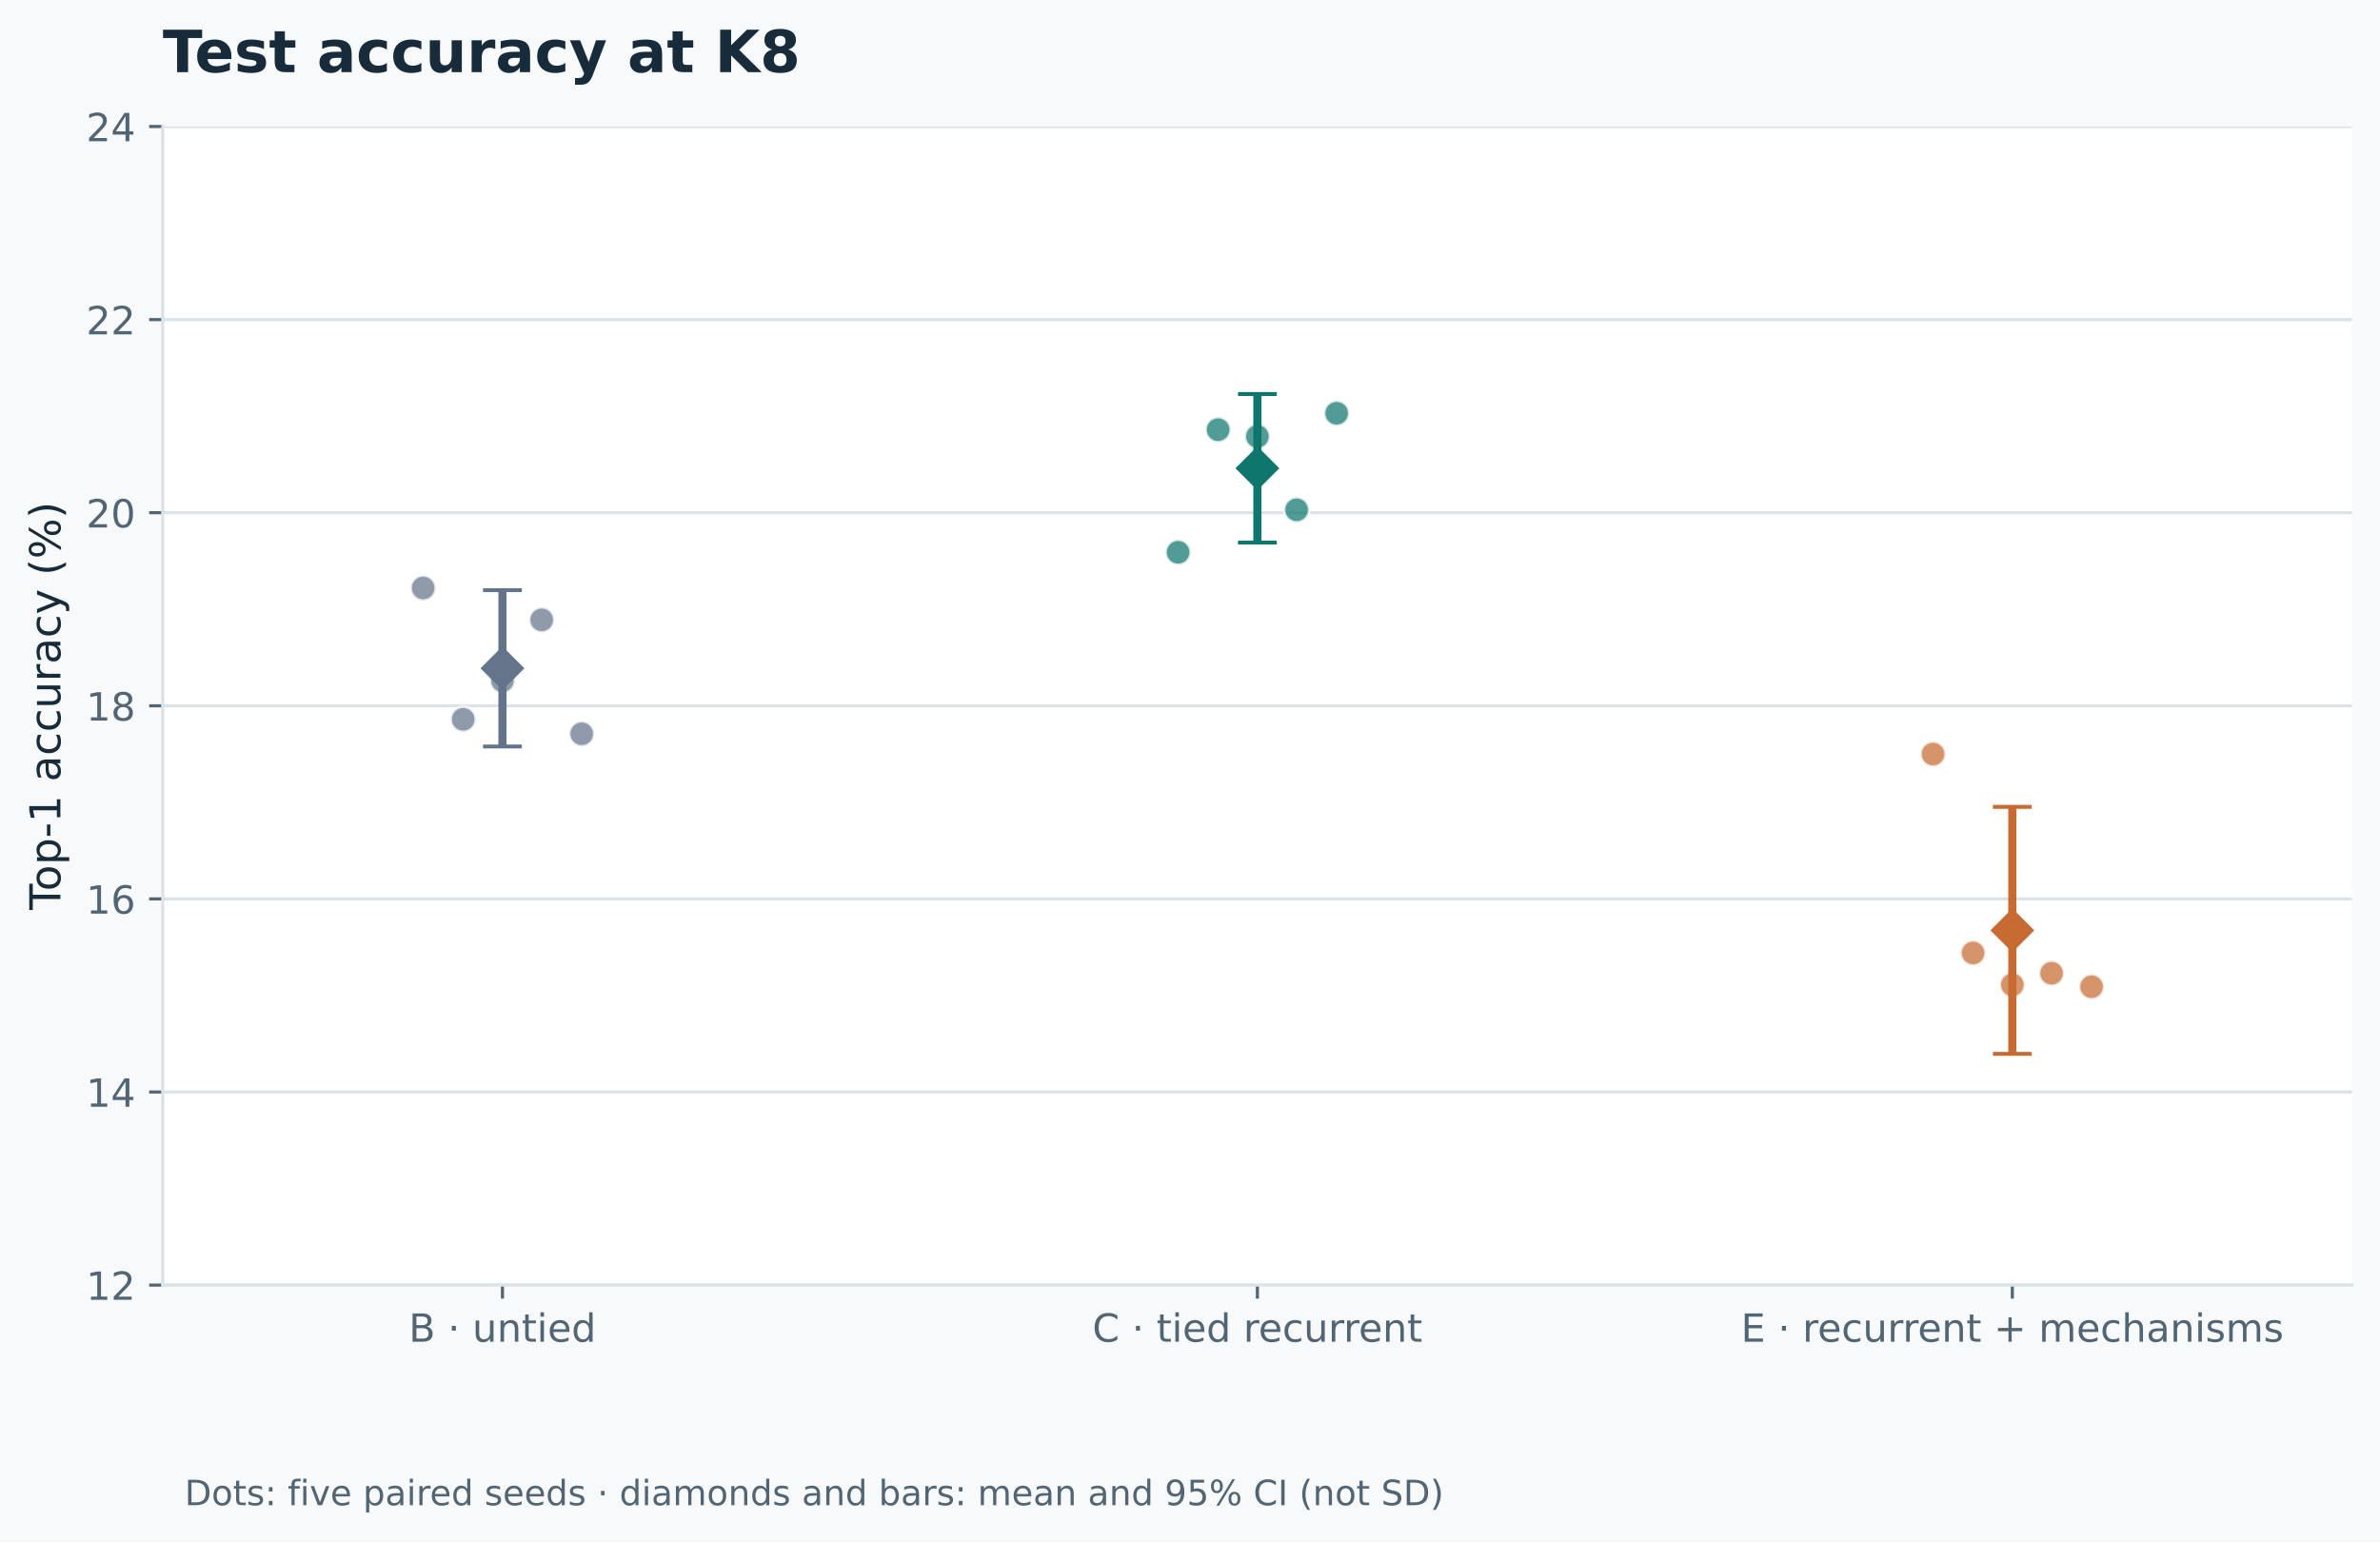
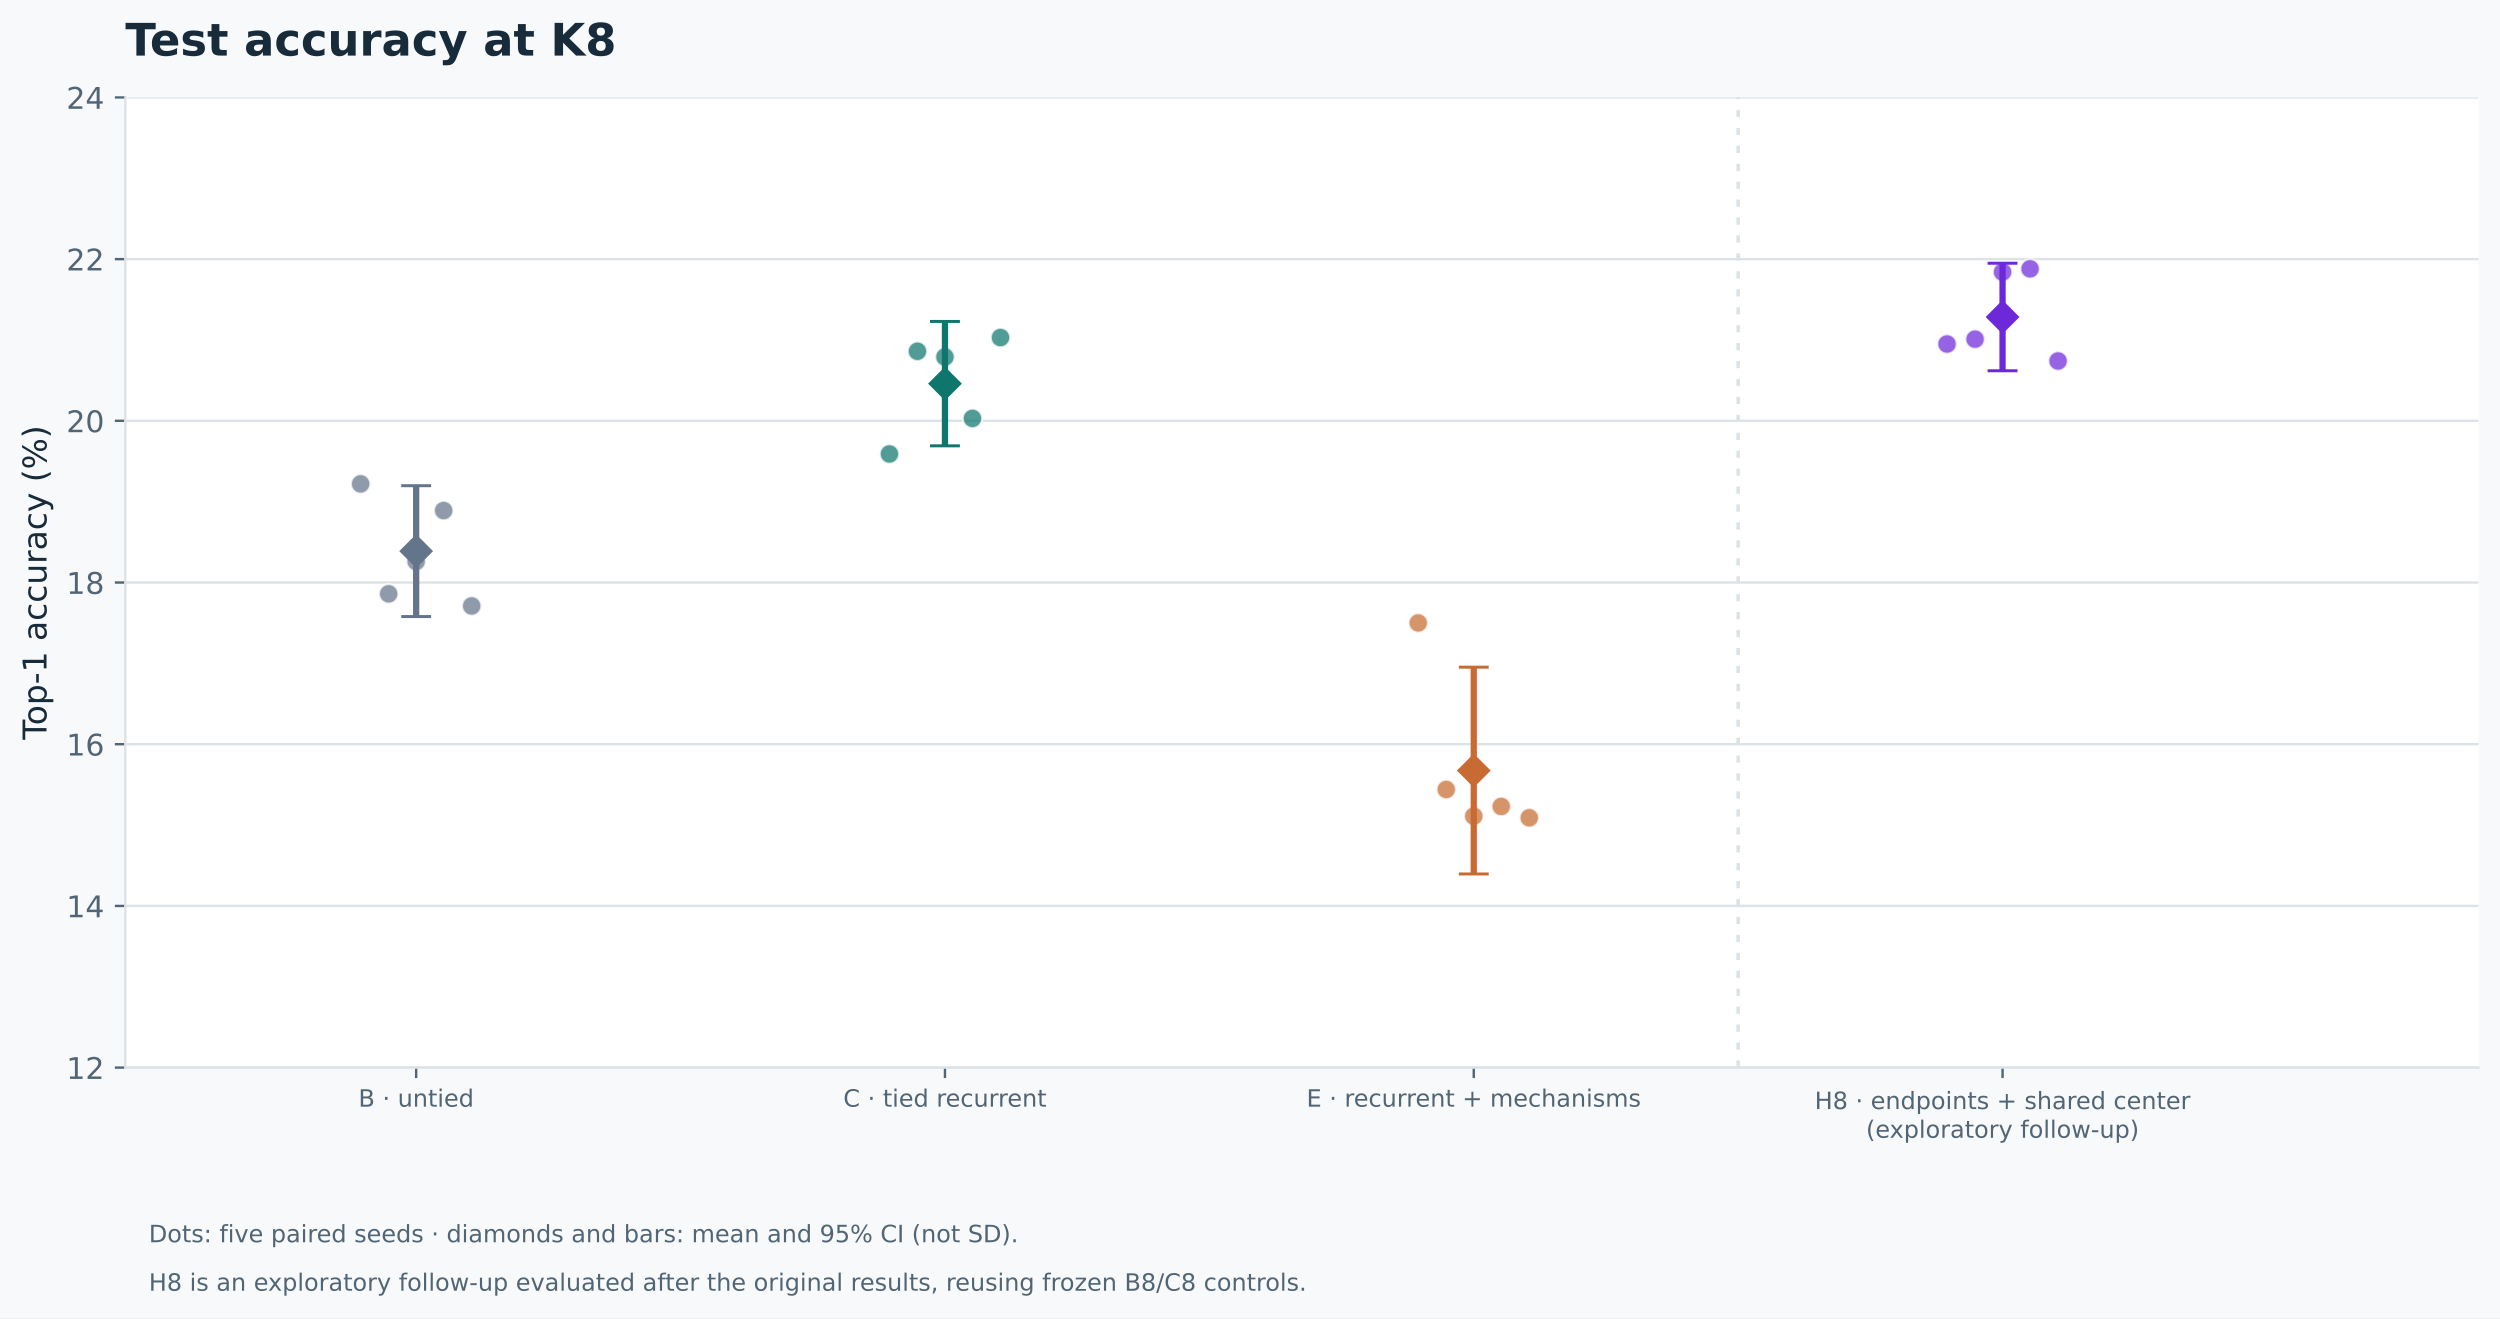
- <svg xmlns="http://www.w3.org/2000/svg" xmlns:xlink="http://www.w3.org/1999/xlink" width="613.2pt" height="397.236pt" viewBox="0 0 613.2 397.236" version="1.1">
+ <svg xmlns="http://www.w3.org/2000/svg" xmlns:xlink="http://www.w3.org/1999/xlink" width="836.4pt" height="440.953pt" viewBox="0 0 836.4 440.953" version="1.1">
  <defs>
    <style type="text/css">*{stroke-linejoin: round; stroke-linecap: butt}</style>
  </defs>
  <g id="figure_1">
    <g id="patch_1">
-       <path d="M 0 397.236 L 613.2 397.236 L 613.2 0 L 0 0 z " style="fill: #f7f9fa" />
+       <path d="M 0 440.953 L 836.4 440.953 L 836.4 0 L 0 0 z " style="fill: #f7f9fa" />
    </g>
    <g id="axes_1">
      <g id="patch_2">
-         <path d="M 41.925 331.149 L 606 331.149 L 606 32.596 L 41.925 32.596 z " style="fill: #ffffff" />
+         <path d="M 41.925 357.178 L 829.2 357.178 L 829.2 32.596 L 41.925 32.596 z " style="fill: #ffffff" />
      </g>
      <g id="matplotlib.axis_1">
        <g id="xtick_1">
          <g id="line2d_1">
            <defs>
              <path id="m5378a27be1" d="M 0 0 L 0 3.5 " style="stroke: #526575; stroke-width: 0.8" />
            </defs>
            <g>
-               <use xlink:href="#m5378a27be1" x="129.454" y="331.149" style="fill: #526575; stroke: #526575; stroke-width: 0.8" />
+               <use xlink:href="#m5378a27be1" x="139.229" y="357.178" style="fill: #526575; stroke: #526575; stroke-width: 0.8" />
            </g>
          </g>
          <g id="text_1">
-             <text style="font-size: 10px; font-family: 'DejaVu Sans', 'Helvetica Neue', Helvetica, Arial, sans-serif; text-anchor: middle; fill: #526575" x="129.454" y="345.748" transform="rotate(-0 129.4538 345.7475)">B · untied</text>
+             <text style="font-size: 8px; font-family: 'DejaVu Sans', 'Helvetica Neue', Helvetica, Arial, sans-serif; text-anchor: middle; fill: #526575" x="139.229" y="370.256" transform="rotate(-0 139.2286 370.2564)">B · untied</text>
          </g>
        </g>
        <g id="xtick_2">
          <g id="line2d_2">
            <g>
-               <use xlink:href="#m5378a27be1" x="323.962" y="331.149" style="fill: #526575; stroke: #526575; stroke-width: 0.8" />
+               <use xlink:href="#m5378a27be1" x="316.144" y="357.178" style="fill: #526575; stroke: #526575; stroke-width: 0.8" />
            </g>
          </g>
          <g id="text_2">
-             <text style="font-size: 10px; font-family: 'DejaVu Sans', 'Helvetica Neue', Helvetica, Arial, sans-serif; text-anchor: middle; fill: #526575" x="323.962" y="345.748" transform="rotate(-0 323.9623 345.7475)">C · tied recurrent</text>
+             <text style="font-size: 8px; font-family: 'DejaVu Sans', 'Helvetica Neue', Helvetica, Arial, sans-serif; text-anchor: middle; fill: #526575" x="316.144" y="370.256" transform="rotate(-0 316.1442 370.2564)">C · tied recurrent</text>
          </g>
        </g>
        <g id="xtick_3">
          <g id="line2d_3">
            <g>
-               <use xlink:href="#m5378a27be1" x="518.471" y="331.149" style="fill: #526575; stroke: #526575; stroke-width: 0.8" />
+               <use xlink:href="#m5378a27be1" x="493.06" y="357.178" style="fill: #526575; stroke: #526575; stroke-width: 0.8" />
            </g>
          </g>
          <g id="text_3">
-             <text style="font-size: 10px; font-family: 'DejaVu Sans', 'Helvetica Neue', Helvetica, Arial, sans-serif; text-anchor: middle; fill: #526575" x="518.471" y="345.748" transform="rotate(-0 518.4707 345.7475)">E · recurrent + mechanisms</text>
+             <text style="font-size: 8px; font-family: 'DejaVu Sans', 'Helvetica Neue', Helvetica, Arial, sans-serif; text-anchor: middle; fill: #526575" x="493.06" y="370.256" transform="rotate(-0 493.0598 370.2564)">E · recurrent + mechanisms</text>
+           </g>
+         </g>
+         <g id="xtick_4">
+           <g id="line2d_4">
+             <g>
+               <use xlink:href="#m5378a27be1" x="669.975" y="357.178" style="fill: #526575; stroke: #526575; stroke-width: 0.8" />
+             </g>
+           </g>
+           <g id="text_4">
+             <text style="font-size: 8px; font-family: 'DejaVu Sans', 'Helvetica Neue', Helvetica, Arial, sans-serif; fill: #526575" transform="translate(607.1261 371.0572)">H8 · endpoints + shared center</text>
+             <text style="font-size: 8px; font-family: 'DejaVu Sans', 'Helvetica Neue', Helvetica, Arial, sans-serif; fill: #526575" transform="translate(624.2886 380.6594)">(exploratory follow-up)</text>
          </g>
        </g>
      </g>
      <g id="matplotlib.axis_2">
        <g id="ytick_1">
-           <g id="line2d_4">
-             <path d="M 41.925 331.149 L 606 331.149 " clip-path="url(#p8d725dcd72)" style="fill: none; stroke: #dbe3e8; stroke-width: 0.8; stroke-linecap: square" />
-           </g>
          <g id="line2d_5">
+             <path d="M 41.925 357.178 L 829.2 357.178 " clip-path="url(#pe951caad75)" style="fill: none; stroke: #dbe3e8; stroke-width: 0.8; stroke-linecap: square" />
+           </g>
+           <g id="line2d_6">
            <defs>
              <path id="mc5bdef9408" d="M 0 0 L -3.5 0 " style="stroke: #526575; stroke-width: 0.8" />
            </defs>
            <g>
-               <use xlink:href="#mc5bdef9408" x="41.925" y="331.149" style="fill: #526575; stroke: #526575; stroke-width: 0.8" />
-             </g>
-           </g>
-           <g id="text_4">
-             <text style="font-size: 10px; font-family: 'DejaVu Sans', 'Helvetica Neue', Helvetica, Arial, sans-serif; text-anchor: end; fill: #526575" x="34.925" y="334.948" transform="rotate(-0 34.925 334.9479)">12</text>
+               <use xlink:href="#mc5bdef9408" x="41.925" y="357.178" style="fill: #526575; stroke: #526575; stroke-width: 0.8" />
+             </g>
+           </g>
+           <g id="text_5">
+             <text style="font-size: 10px; font-family: 'DejaVu Sans', 'Helvetica Neue', Helvetica, Arial, sans-serif; text-anchor: end; fill: #526575" x="34.925" y="360.976" transform="rotate(-0 34.925 360.9765)">12</text>
          </g>
        </g>
        <g id="ytick_2">
-           <g id="line2d_6">
-             <path d="M 41.925 281.39 L 606 281.39 " clip-path="url(#p8d725dcd72)" style="fill: none; stroke: #dbe3e8; stroke-width: 0.8; stroke-linecap: square" />
-           </g>
          <g id="line2d_7">
-             <g>
-               <use xlink:href="#mc5bdef9408" x="41.925" y="281.39" style="fill: #526575; stroke: #526575; stroke-width: 0.8" />
-             </g>
-           </g>
-           <g id="text_5">
-             <text style="font-size: 10px; font-family: 'DejaVu Sans', 'Helvetica Neue', Helvetica, Arial, sans-serif; text-anchor: end; fill: #526575" x="34.925" y="285.189" transform="rotate(-0 34.925 285.1892)">14</text>
+             <path d="M 41.925 303.081 L 829.2 303.081 " clip-path="url(#pe951caad75)" style="fill: none; stroke: #dbe3e8; stroke-width: 0.8; stroke-linecap: square" />
+           </g>
+           <g id="line2d_8">
+             <g>
+               <use xlink:href="#mc5bdef9408" x="41.925" y="303.081" style="fill: #526575; stroke: #526575; stroke-width: 0.8" />
+             </g>
+           </g>
+           <g id="text_6">
+             <text style="font-size: 10px; font-family: 'DejaVu Sans', 'Helvetica Neue', Helvetica, Arial, sans-serif; text-anchor: end; fill: #526575" x="34.925" y="306.88" transform="rotate(-0 34.925 306.8796)">14</text>
          </g>
        </g>
        <g id="ytick_3">
-           <g id="line2d_8">
-             <path d="M 41.925 231.632 L 606 231.632 " clip-path="url(#p8d725dcd72)" style="fill: none; stroke: #dbe3e8; stroke-width: 0.8; stroke-linecap: square" />
-           </g>
          <g id="line2d_9">
-             <g>
-               <use xlink:href="#mc5bdef9408" x="41.925" y="231.632" style="fill: #526575; stroke: #526575; stroke-width: 0.8" />
-             </g>
-           </g>
-           <g id="text_6">
-             <text style="font-size: 10px; font-family: 'DejaVu Sans', 'Helvetica Neue', Helvetica, Arial, sans-serif; text-anchor: end; fill: #526575" x="34.925" y="235.43" transform="rotate(-0 34.925 235.4304)">16</text>
+             <path d="M 41.925 248.984 L 829.2 248.984 " clip-path="url(#pe951caad75)" style="fill: none; stroke: #dbe3e8; stroke-width: 0.8; stroke-linecap: square" />
+           </g>
+           <g id="line2d_10">
+             <g>
+               <use xlink:href="#mc5bdef9408" x="41.925" y="248.984" style="fill: #526575; stroke: #526575; stroke-width: 0.8" />
+             </g>
+           </g>
+           <g id="text_7">
+             <text style="font-size: 10px; font-family: 'DejaVu Sans', 'Helvetica Neue', Helvetica, Arial, sans-serif; text-anchor: end; fill: #526575" x="34.925" y="252.783" transform="rotate(-0 34.925 252.7827)">16</text>
          </g>
        </g>
        <g id="ytick_4">
-           <g id="line2d_10">
-             <path d="M 41.925 181.873 L 606 181.873 " clip-path="url(#p8d725dcd72)" style="fill: none; stroke: #dbe3e8; stroke-width: 0.8; stroke-linecap: square" />
-           </g>
          <g id="line2d_11">
-             <g>
-               <use xlink:href="#mc5bdef9408" x="41.925" y="181.873" style="fill: #526575; stroke: #526575; stroke-width: 0.8" />
-             </g>
-           </g>
-           <g id="text_7">
-             <text style="font-size: 10px; font-family: 'DejaVu Sans', 'Helvetica Neue', Helvetica, Arial, sans-serif; text-anchor: end; fill: #526575" x="34.925" y="185.672" transform="rotate(-0 34.925 185.6716)">18</text>
+             <path d="M 41.925 194.887 L 829.2 194.887 " clip-path="url(#pe951caad75)" style="fill: none; stroke: #dbe3e8; stroke-width: 0.8; stroke-linecap: square" />
+           </g>
+           <g id="line2d_12">
+             <g>
+               <use xlink:href="#mc5bdef9408" x="41.925" y="194.887" style="fill: #526575; stroke: #526575; stroke-width: 0.8" />
+             </g>
+           </g>
+           <g id="text_8">
+             <text style="font-size: 10px; font-family: 'DejaVu Sans', 'Helvetica Neue', Helvetica, Arial, sans-serif; text-anchor: end; fill: #526575" x="34.925" y="198.686" transform="rotate(-0 34.925 198.6859)">18</text>
          </g>
        </g>
        <g id="ytick_5">
-           <g id="line2d_12">
-             <path d="M 41.925 132.114 L 606 132.114 " clip-path="url(#p8d725dcd72)" style="fill: none; stroke: #dbe3e8; stroke-width: 0.8; stroke-linecap: square" />
-           </g>
          <g id="line2d_13">
-             <g>
-               <use xlink:href="#mc5bdef9408" x="41.925" y="132.114" style="fill: #526575; stroke: #526575; stroke-width: 0.8" />
-             </g>
-           </g>
-           <g id="text_8">
-             <text style="font-size: 10px; font-family: 'DejaVu Sans', 'Helvetica Neue', Helvetica, Arial, sans-serif; text-anchor: end; fill: #526575" x="34.925" y="135.913" transform="rotate(-0 34.925 135.9129)">20</text>
+             <path d="M 41.925 140.79 L 829.2 140.79 " clip-path="url(#pe951caad75)" style="fill: none; stroke: #dbe3e8; stroke-width: 0.8; stroke-linecap: square" />
+           </g>
+           <g id="line2d_14">
+             <g>
+               <use xlink:href="#mc5bdef9408" x="41.925" y="140.79" style="fill: #526575; stroke: #526575; stroke-width: 0.8" />
+             </g>
+           </g>
+           <g id="text_9">
+             <text style="font-size: 10px; font-family: 'DejaVu Sans', 'Helvetica Neue', Helvetica, Arial, sans-serif; text-anchor: end; fill: #526575" x="34.925" y="144.589" transform="rotate(-0 34.925 144.589)">20</text>
          </g>
        </g>
        <g id="ytick_6">
-           <g id="line2d_14">
-             <path d="M 41.925 82.355 L 606 82.355 " clip-path="url(#p8d725dcd72)" style="fill: none; stroke: #dbe3e8; stroke-width: 0.8; stroke-linecap: square" />
-           </g>
          <g id="line2d_15">
-             <g>
-               <use xlink:href="#mc5bdef9408" x="41.925" y="82.355" style="fill: #526575; stroke: #526575; stroke-width: 0.8" />
-             </g>
-           </g>
-           <g id="text_9">
-             <text style="font-size: 10px; font-family: 'DejaVu Sans', 'Helvetica Neue', Helvetica, Arial, sans-serif; text-anchor: end; fill: #526575" x="34.925" y="86.154" transform="rotate(-0 34.925 86.15408)">22</text>
+             <path d="M 41.925 86.693 L 829.2 86.693 " clip-path="url(#pe951caad75)" style="fill: none; stroke: #dbe3e8; stroke-width: 0.8; stroke-linecap: square" />
+           </g>
+           <g id="line2d_16">
+             <g>
+               <use xlink:href="#mc5bdef9408" x="41.925" y="86.693" style="fill: #526575; stroke: #526575; stroke-width: 0.8" />
+             </g>
+           </g>
+           <g id="text_10">
+             <text style="font-size: 10px; font-family: 'DejaVu Sans', 'Helvetica Neue', Helvetica, Arial, sans-serif; text-anchor: end; fill: #526575" x="34.925" y="90.492" transform="rotate(-0 34.925 90.49217)">22</text>
          </g>
        </g>
        <g id="ytick_7">
-           <g id="line2d_16">
-             <path d="M 41.925 32.596 L 606 32.596 " clip-path="url(#p8d725dcd72)" style="fill: none; stroke: #dbe3e8; stroke-width: 0.8; stroke-linecap: square" />
-           </g>
          <g id="line2d_17">
+             <path d="M 41.925 32.596 L 829.2 32.596 " clip-path="url(#pe951caad75)" style="fill: none; stroke: #dbe3e8; stroke-width: 0.8; stroke-linecap: square" />
+           </g>
+           <g id="line2d_18">
            <g>
              <use xlink:href="#mc5bdef9408" x="41.925" y="32.596" style="fill: #526575; stroke: #526575; stroke-width: 0.8" />
            </g>
          </g>
-           <g id="text_10">
+           <g id="text_11">
            <text style="font-size: 10px; font-family: 'DejaVu Sans', 'Helvetica Neue', Helvetica, Arial, sans-serif; text-anchor: end; fill: #526575" x="34.925" y="36.395" transform="rotate(-0 34.925 36.39531)">24</text>
          </g>
        </g>
-         <g id="text_11">
-           <text style="font-size: 11px; font-family: 'DejaVu Sans', 'Helvetica Neue', Helvetica, Arial, sans-serif; text-anchor: middle; fill: #172b3a" x="15.557" y="181.873" transform="rotate(-90 15.55742 181.8728)">Top-1 accuracy (%)</text>
-         </g>
+         <g id="text_12">
+           <text style="font-size: 11px; font-family: 'DejaVu Sans', 'Helvetica Neue', Helvetica, Arial, sans-serif; text-anchor: middle; fill: #172b3a" x="15.557" y="194.887" transform="rotate(-90 15.55742 194.8871)">Top-1 accuracy (%)</text>
+         </g>
+       </g>
+       <g id="line2d_19">
+         <path d="M 581.518 357.178 L 581.518 32.596 " clip-path="url(#pe951caad75)" style="fill: none; stroke-dasharray: 2.4,3.6; stroke-dashoffset: 0; stroke: #dbe3e8; stroke-width: 1.2" />
      </g>
      <g id="patch_3">
-         <path d="M 41.925 331.149 L 41.925 32.596 " style="fill: none; stroke: #dbe3e8; stroke-width: 0.8; stroke-linejoin: miter; stroke-linecap: square" />
+         <path d="M 41.925 357.178 L 41.925 32.596 " style="fill: none; stroke: #dbe3e8; stroke-width: 0.8; stroke-linejoin: miter; stroke-linecap: square" />
      </g>
      <g id="patch_4">
-         <path d="M 41.925 331.149 L 606 331.149 " style="fill: none; stroke: #dbe3e8; stroke-width: 0.8; stroke-linejoin: miter; stroke-linecap: square" />
+         <path d="M 41.925 357.178 L 829.2 357.178 " style="fill: none; stroke: #dbe3e8; stroke-width: 0.8; stroke-linejoin: miter; stroke-linecap: square" />
      </g>
      <g id="PathCollection_1">
        <defs>
          <path id="m63af84dbbc" d="M 0 3.24 C 0.859 3.24 1.684 2.899 2.291 2.291 C 2.899 1.684 3.24 0.859 3.24 0 C 3.24 -0.859 2.899 -1.684 2.291 -2.291 C 1.684 -2.899 0.859 -3.24 0 -3.24 C -0.859 -3.24 -1.684 -2.899 -2.291 -2.291 C -2.899 -1.684 -3.24 -0.859 -3.24 0 C -3.24 0.859 -2.899 1.684 -2.291 2.291 C -1.684 2.899 -0.859 3.24 0 3.24 z " style="stroke: #ffffff; stroke-opacity: 0.72; stroke-width: 0.7" />
        </defs>
-         <g clip-path="url(#p8d725dcd72)">
-           <use xlink:href="#m63af84dbbc" x="109.03" y="151.52" style="fill: #64748b; fill-opacity: 0.72; stroke: #ffffff; stroke-opacity: 0.72; stroke-width: 0.7" />
-           <use xlink:href="#m63af84dbbc" x="119.339" y="185.356" style="fill: #64748b; fill-opacity: 0.72; stroke: #ffffff; stroke-opacity: 0.72; stroke-width: 0.7" />
-           <use xlink:href="#m63af84dbbc" x="129.454" y="175.404" style="fill: #64748b; fill-opacity: 0.72; stroke: #ffffff; stroke-opacity: 0.72; stroke-width: 0.7" />
-           <use xlink:href="#m63af84dbbc" x="139.568" y="159.73" style="fill: #64748b; fill-opacity: 0.72; stroke: #ffffff; stroke-opacity: 0.72; stroke-width: 0.7" />
-           <use xlink:href="#m63af84dbbc" x="149.877" y="189.088" style="fill: #64748b; fill-opacity: 0.72; stroke: #ffffff; stroke-opacity: 0.72; stroke-width: 0.7" />
+         <g clip-path="url(#pe951caad75)">
+           <use xlink:href="#m63af84dbbc" x="120.652" y="161.888" style="fill: #64748b; fill-opacity: 0.72; stroke: #ffffff; stroke-opacity: 0.72; stroke-width: 0.7" />
+           <use xlink:href="#m63af84dbbc" x="130.029" y="198.674" style="fill: #64748b; fill-opacity: 0.72; stroke: #ffffff; stroke-opacity: 0.72; stroke-width: 0.7" />
+           <use xlink:href="#m63af84dbbc" x="139.229" y="187.854" style="fill: #64748b; fill-opacity: 0.72; stroke: #ffffff; stroke-opacity: 0.72; stroke-width: 0.7" />
+           <use xlink:href="#m63af84dbbc" x="148.428" y="170.814" style="fill: #64748b; fill-opacity: 0.72; stroke: #ffffff; stroke-opacity: 0.72; stroke-width: 0.7" />
+           <use xlink:href="#m63af84dbbc" x="157.805" y="202.731" style="fill: #64748b; fill-opacity: 0.72; stroke: #ffffff; stroke-opacity: 0.72; stroke-width: 0.7" />
        </g>
      </g>
      <g id="PathCollection_2">
        <defs>
          <path id="mb814ccccb7" d="M 0 3.24 C 0.859 3.24 1.684 2.899 2.291 2.291 C 2.899 1.684 3.24 0.859 3.24 0 C 3.24 -0.859 2.899 -1.684 2.291 -2.291 C 1.684 -2.899 0.859 -3.24 0 -3.24 C -0.859 -3.24 -1.684 -2.899 -2.291 -2.291 C -2.899 -1.684 -3.24 -0.859 -3.24 0 C -3.24 0.859 -2.899 1.684 -2.291 2.291 C -1.684 2.899 -0.859 3.24 0 3.24 z " style="stroke: #ffffff; stroke-opacity: 0.72; stroke-width: 0.7" />
        </defs>
-         <g clip-path="url(#p8d725dcd72)">
-           <use xlink:href="#mb814ccccb7" x="303.539" y="142.315" style="fill: #0f766e; fill-opacity: 0.72; stroke: #ffffff; stroke-opacity: 0.72; stroke-width: 0.7" />
-           <use xlink:href="#mb814ccccb7" x="313.848" y="110.718" style="fill: #0f766e; fill-opacity: 0.72; stroke: #ffffff; stroke-opacity: 0.72; stroke-width: 0.7" />
-           <use xlink:href="#mb814ccccb7" x="323.962" y="112.459" style="fill: #0f766e; fill-opacity: 0.72; stroke: #ffffff; stroke-opacity: 0.72; stroke-width: 0.7" />
-           <use xlink:href="#mb814ccccb7" x="334.077" y="131.368" style="fill: #0f766e; fill-opacity: 0.72; stroke: #ffffff; stroke-opacity: 0.72; stroke-width: 0.7" />
-           <use xlink:href="#mb814ccccb7" x="344.386" y="106.488" style="fill: #0f766e; fill-opacity: 0.72; stroke: #ffffff; stroke-opacity: 0.72; stroke-width: 0.7" />
+         <g clip-path="url(#pe951caad75)">
+           <use xlink:href="#mb814ccccb7" x="297.568" y="151.88" style="fill: #0f766e; fill-opacity: 0.72; stroke: #ffffff; stroke-opacity: 0.72; stroke-width: 0.7" />
+           <use xlink:href="#mb814ccccb7" x="306.945" y="117.529" style="fill: #0f766e; fill-opacity: 0.72; stroke: #ffffff; stroke-opacity: 0.72; stroke-width: 0.7" />
+           <use xlink:href="#mb814ccccb7" x="316.144" y="119.422" style="fill: #0f766e; fill-opacity: 0.72; stroke: #ffffff; stroke-opacity: 0.72; stroke-width: 0.7" />
+           <use xlink:href="#mb814ccccb7" x="325.344" y="139.979" style="fill: #0f766e; fill-opacity: 0.72; stroke: #ffffff; stroke-opacity: 0.72; stroke-width: 0.7" />
+           <use xlink:href="#mb814ccccb7" x="334.72" y="112.93" style="fill: #0f766e; fill-opacity: 0.72; stroke: #ffffff; stroke-opacity: 0.72; stroke-width: 0.7" />
        </g>
      </g>
      <g id="PathCollection_3">
        <defs>
          <path id="me1804bd42d" d="M 0 3.24 C 0.859 3.24 1.684 2.899 2.291 2.291 C 2.899 1.684 3.24 0.859 3.24 0 C 3.24 -0.859 2.899 -1.684 2.291 -2.291 C 1.684 -2.899 0.859 -3.24 0 -3.24 C -0.859 -3.24 -1.684 -2.899 -2.291 -2.291 C -2.899 -1.684 -3.24 -0.859 -3.24 0 C -3.24 0.859 -2.899 1.684 -2.291 2.291 C -1.684 2.899 -0.859 3.24 0 3.24 z " style="stroke: #ffffff; stroke-opacity: 0.72; stroke-width: 0.7" />
        </defs>
-         <g clip-path="url(#p8d725dcd72)">
-           <use xlink:href="#me1804bd42d" x="498.047" y="194.312" style="fill: #c76b32; fill-opacity: 0.72; stroke: #ffffff; stroke-opacity: 0.72; stroke-width: 0.7" />
-           <use xlink:href="#me1804bd42d" x="508.356" y="245.564" style="fill: #c76b32; fill-opacity: 0.72; stroke: #ffffff; stroke-opacity: 0.72; stroke-width: 0.7" />
-           <use xlink:href="#me1804bd42d" x="518.471" y="253.774" style="fill: #c76b32; fill-opacity: 0.72; stroke: #ffffff; stroke-opacity: 0.72; stroke-width: 0.7" />
-           <use xlink:href="#me1804bd42d" x="528.585" y="250.789" style="fill: #c76b32; fill-opacity: 0.72; stroke: #ffffff; stroke-opacity: 0.72; stroke-width: 0.7" />
-           <use xlink:href="#me1804bd42d" x="538.894" y="254.272" style="fill: #c76b32; fill-opacity: 0.72; stroke: #ffffff; stroke-opacity: 0.72; stroke-width: 0.7" />
-         </g>
-       </g>
-       <g id="text_12">
-         <text style="font-size: 9px; font-family: 'DejaVu Sans', 'Helvetica Neue', Helvetica, Arial, sans-serif; text-anchor: start; fill: #526575" x="47.566" y="387.874" transform="rotate(-0 47.56574 387.8741)">Dots: five paired seeds · diamonds and bars: mean and 95% CI (not SD)</text>
+         <g clip-path="url(#pe951caad75)">
+           <use xlink:href="#me1804bd42d" x="474.484" y="208.411" style="fill: #c76b32; fill-opacity: 0.72; stroke: #ffffff; stroke-opacity: 0.72; stroke-width: 0.7" />
+           <use xlink:href="#me1804bd42d" x="483.86" y="264.131" style="fill: #c76b32; fill-opacity: 0.72; stroke: #ffffff; stroke-opacity: 0.72; stroke-width: 0.7" />
+           <use xlink:href="#me1804bd42d" x="493.06" y="273.057" style="fill: #c76b32; fill-opacity: 0.72; stroke: #ffffff; stroke-opacity: 0.72; stroke-width: 0.7" />
+           <use xlink:href="#me1804bd42d" x="502.259" y="269.811" style="fill: #c76b32; fill-opacity: 0.72; stroke: #ffffff; stroke-opacity: 0.72; stroke-width: 0.7" />
+           <use xlink:href="#me1804bd42d" x="511.636" y="273.598" style="fill: #c76b32; fill-opacity: 0.72; stroke: #ffffff; stroke-opacity: 0.72; stroke-width: 0.7" />
+         </g>
+       </g>
+       <g id="PathCollection_4">
+         <defs>
+           <path id="me605266f85" d="M 0 3.24 C 0.859 3.24 1.684 2.899 2.291 2.291 C 2.899 1.684 3.24 0.859 3.24 0 C 3.24 -0.859 2.899 -1.684 2.291 -2.291 C 1.684 -2.899 0.859 -3.24 0 -3.24 C -0.859 -3.24 -1.684 -2.899 -2.291 -2.291 C -2.899 -1.684 -3.24 -0.859 -3.24 0 C -3.24 0.859 -2.899 1.684 -2.291 2.291 C -1.684 2.899 -0.859 3.24 0 3.24 z " style="stroke: #ffffff; stroke-opacity: 0.72; stroke-width: 0.7" />
+         </defs>
+         <g clip-path="url(#pe951caad75)">
+           <use xlink:href="#me605266f85" x="651.399" y="115.094" style="fill: #6d28d9; fill-opacity: 0.72; stroke: #ffffff; stroke-opacity: 0.72; stroke-width: 0.7" />
+           <use xlink:href="#me605266f85" x="660.776" y="113.471" style="fill: #6d28d9; fill-opacity: 0.72; stroke: #ffffff; stroke-opacity: 0.72; stroke-width: 0.7" />
+           <use xlink:href="#me605266f85" x="669.975" y="91.021" style="fill: #6d28d9; fill-opacity: 0.72; stroke: #ffffff; stroke-opacity: 0.72; stroke-width: 0.7" />
+           <use xlink:href="#me605266f85" x="679.175" y="89.939" style="fill: #6d28d9; fill-opacity: 0.72; stroke: #ffffff; stroke-opacity: 0.72; stroke-width: 0.7" />
+           <use xlink:href="#me605266f85" x="688.552" y="120.774" style="fill: #6d28d9; fill-opacity: 0.72; stroke: #ffffff; stroke-opacity: 0.72; stroke-width: 0.7" />
+         </g>
      </g>
      <g id="text_13">
+         <text style="font-size: 8px; font-family: 'DejaVu Sans', 'Helvetica Neue', Helvetica, Arial, sans-serif; text-anchor: start; fill: #526575" x="49.798" y="415.602" transform="rotate(-0 49.79774 415.6022)">Dots: five paired seeds · diamonds and bars: mean and 95% CI (not SD).</text>
+       </g>
+       <g id="text_14">
+         <text style="font-size: 8px; font-family: 'DejaVu Sans', 'Helvetica Neue', Helvetica, Arial, sans-serif; text-anchor: start; fill: #526575" x="49.798" y="431.831" transform="rotate(-0 49.79774 431.8313)">H8 is an exploratory follow-up evaluated after the original results, reusing frozen B8/C8 controls.</text>
+       </g>
+       <g id="text_15">
        <text style="font-weight: 700; font-size: 15px; font-family: 'DejaVu Sans', 'Helvetica Neue', Helvetica, Arial, sans-serif; text-anchor: start; fill: #172b3a" x="41.925" y="18.596" transform="rotate(-0 41.925 18.59648)">Test accuracy at K8</text>
      </g>
      <g id="LineCollection_1">
-         <path d="M 129.454 192.353 L 129.454 152.086 " clip-path="url(#p8d725dcd72)" style="fill: none; stroke: #64748b; stroke-width: 2.1" />
-       </g>
-       <g id="line2d_18">
+         <path d="M 139.229 206.281 L 139.229 162.503 " clip-path="url(#pe951caad75)" style="fill: none; stroke: #64748b; stroke-width: 2.1" />
+       </g>
+       <g id="line2d_20">
        <defs>
          <path id="mb1948b9705" d="M 5 0 L -5 -0 " style="stroke: #64748b" />
        </defs>
-         <g clip-path="url(#p8d725dcd72)">
-           <use xlink:href="#mb1948b9705" x="129.454" y="192.353" style="fill: #64748b; stroke: #64748b" />
-         </g>
-       </g>
-       <g id="line2d_19">
-         <g clip-path="url(#p8d725dcd72)">
-           <use xlink:href="#mb1948b9705" x="129.454" y="152.086" style="fill: #64748b; stroke: #64748b" />
+         <g clip-path="url(#pe951caad75)">
+           <use xlink:href="#mb1948b9705" x="139.229" y="206.281" style="fill: #64748b; stroke: #64748b" />
+         </g>
+       </g>
+       <g id="line2d_21">
+         <g clip-path="url(#pe951caad75)">
+           <use xlink:href="#mb1948b9705" x="139.229" y="162.503" style="fill: #64748b; stroke: #64748b" />
        </g>
      </g>
      <g id="LineCollection_2">
-         <path d="M 323.962 139.81 L 323.962 101.529 " clip-path="url(#p8d725dcd72)" style="fill: none; stroke: #0f766e; stroke-width: 2.1" />
-       </g>
-       <g id="line2d_20">
+         <path d="M 316.144 149.157 L 316.144 107.539 " clip-path="url(#pe951caad75)" style="fill: none; stroke: #0f766e; stroke-width: 2.1" />
+       </g>
+       <g id="line2d_22">
        <defs>
          <path id="mdced9399f3" d="M 5 0 L -5 -0 " style="stroke: #0f766e" />
        </defs>
-         <g clip-path="url(#p8d725dcd72)">
-           <use xlink:href="#mdced9399f3" x="323.962" y="139.81" style="fill: #0f766e; stroke: #0f766e" />
-         </g>
-       </g>
-       <g id="line2d_21">
-         <g clip-path="url(#p8d725dcd72)">
-           <use xlink:href="#mdced9399f3" x="323.962" y="101.529" style="fill: #0f766e; stroke: #0f766e" />
+         <g clip-path="url(#pe951caad75)">
+           <use xlink:href="#mdced9399f3" x="316.144" y="149.157" style="fill: #0f766e; stroke: #0f766e" />
+         </g>
+       </g>
+       <g id="line2d_23">
+         <g clip-path="url(#pe951caad75)">
+           <use xlink:href="#mdced9399f3" x="316.144" y="107.539" style="fill: #0f766e; stroke: #0f766e" />
        </g>
      </g>
      <g id="LineCollection_3">
-         <path d="M 518.471 271.567 L 518.471 207.917 " clip-path="url(#p8d725dcd72)" style="fill: none; stroke: #c76b32; stroke-width: 2.1" />
-       </g>
-       <g id="line2d_22">
+         <path d="M 493.06 292.401 L 493.06 223.202 " clip-path="url(#pe951caad75)" style="fill: none; stroke: #c76b32; stroke-width: 2.1" />
+       </g>
+       <g id="line2d_24">
        <defs>
          <path id="m8484159ef9" d="M 5 0 L -5 -0 " style="stroke: #c76b32" />
        </defs>
-         <g clip-path="url(#p8d725dcd72)">
-           <use xlink:href="#m8484159ef9" x="518.471" y="271.567" style="fill: #c76b32; stroke: #c76b32" />
-         </g>
-       </g>
-       <g id="line2d_23">
-         <g clip-path="url(#p8d725dcd72)">
-           <use xlink:href="#m8484159ef9" x="518.471" y="207.917" style="fill: #c76b32; stroke: #c76b32" />
-         </g>
-       </g>
-       <g id="line2d_24">
+         <g clip-path="url(#pe951caad75)">
+           <use xlink:href="#m8484159ef9" x="493.06" y="292.401" style="fill: #c76b32; stroke: #c76b32" />
+         </g>
+       </g>
+       <g id="line2d_25">
+         <g clip-path="url(#pe951caad75)">
+           <use xlink:href="#m8484159ef9" x="493.06" y="223.202" style="fill: #c76b32; stroke: #c76b32" />
+         </g>
+       </g>
+       <g id="LineCollection_4">
+         <path d="M 669.975 124.044 L 669.975 88.076 " clip-path="url(#pe951caad75)" style="fill: none; stroke: #6d28d9; stroke-width: 2.1" />
+       </g>
+       <g id="line2d_26">
+         <defs>
+           <path id="m739906ea9d" d="M 5 0 L -5 -0 " style="stroke: #6d28d9" />
+         </defs>
+         <g clip-path="url(#pe951caad75)">
+           <use xlink:href="#m739906ea9d" x="669.975" y="124.044" style="fill: #6d28d9; stroke: #6d28d9" />
+         </g>
+       </g>
+       <g id="line2d_27">
+         <g clip-path="url(#pe951caad75)">
+           <use xlink:href="#m739906ea9d" x="669.975" y="88.076" style="fill: #6d28d9; stroke: #6d28d9" />
+         </g>
+       </g>
+       <g id="line2d_28">
        <defs>
          <path id="mbbc528bb56" d="M -0 4.95 L 4.95 0 L 0 -4.95 L -4.95 -0 z " style="stroke: #64748b; stroke-linejoin: miter" />
        </defs>
-         <g clip-path="url(#p8d725dcd72)">
-           <use xlink:href="#mbbc528bb56" x="129.454" y="172.22" style="fill: #64748b; stroke: #64748b; stroke-linejoin: miter" />
-         </g>
-       </g>
-       <g id="line2d_25">
+         <g clip-path="url(#pe951caad75)">
+           <use xlink:href="#mbbc528bb56" x="139.229" y="184.392" style="fill: #64748b; stroke: #64748b; stroke-linejoin: miter" />
+         </g>
+       </g>
+       <g id="line2d_29">
        <defs>
          <path id="m3b09407af3" d="M -0 4.95 L 4.95 0 L 0 -4.95 L -4.95 -0 z " style="stroke: #0f766e; stroke-linejoin: miter" />
        </defs>
-         <g clip-path="url(#p8d725dcd72)">
-           <use xlink:href="#m3b09407af3" x="323.962" y="120.67" style="fill: #0f766e; stroke: #0f766e; stroke-linejoin: miter" />
-         </g>
-       </g>
-       <g id="line2d_26">
+         <g clip-path="url(#pe951caad75)">
+           <use xlink:href="#m3b09407af3" x="316.144" y="128.348" style="fill: #0f766e; stroke: #0f766e; stroke-linejoin: miter" />
+         </g>
+       </g>
+       <g id="line2d_30">
        <defs>
          <path id="m50148f255d" d="M -0 4.95 L 4.95 0 L 0 -4.95 L -4.95 -0 z " style="stroke: #c76b32; stroke-linejoin: miter" />
        </defs>
-         <g clip-path="url(#p8d725dcd72)">
-           <use xlink:href="#m50148f255d" x="518.471" y="239.742" style="fill: #c76b32; stroke: #c76b32; stroke-linejoin: miter" />
+         <g clip-path="url(#pe951caad75)">
+           <use xlink:href="#m50148f255d" x="493.06" y="257.802" style="fill: #c76b32; stroke: #c76b32; stroke-linejoin: miter" />
+         </g>
+       </g>
+       <g id="line2d_31">
+         <defs>
+           <path id="m94e8f6355e" d="M -0 4.95 L 4.95 0 L 0 -4.95 L -4.95 -0 z " style="stroke: #6d28d9; stroke-linejoin: miter" />
+         </defs>
+         <g clip-path="url(#pe951caad75)">
+           <use xlink:href="#m94e8f6355e" x="669.975" y="106.06" style="fill: #6d28d9; stroke: #6d28d9; stroke-linejoin: miter" />
        </g>
      </g>
    </g>
  </g>
  <defs>
-     <clipPath id="p8d725dcd72">
-       <rect x="41.925" y="32.596" width="564.075" height="298.553" />
+     <clipPath id="pe951caad75">
+       <rect x="41.925" y="32.596" width="787.275" height="324.581" />
    </clipPath>
  </defs>
</svg>
